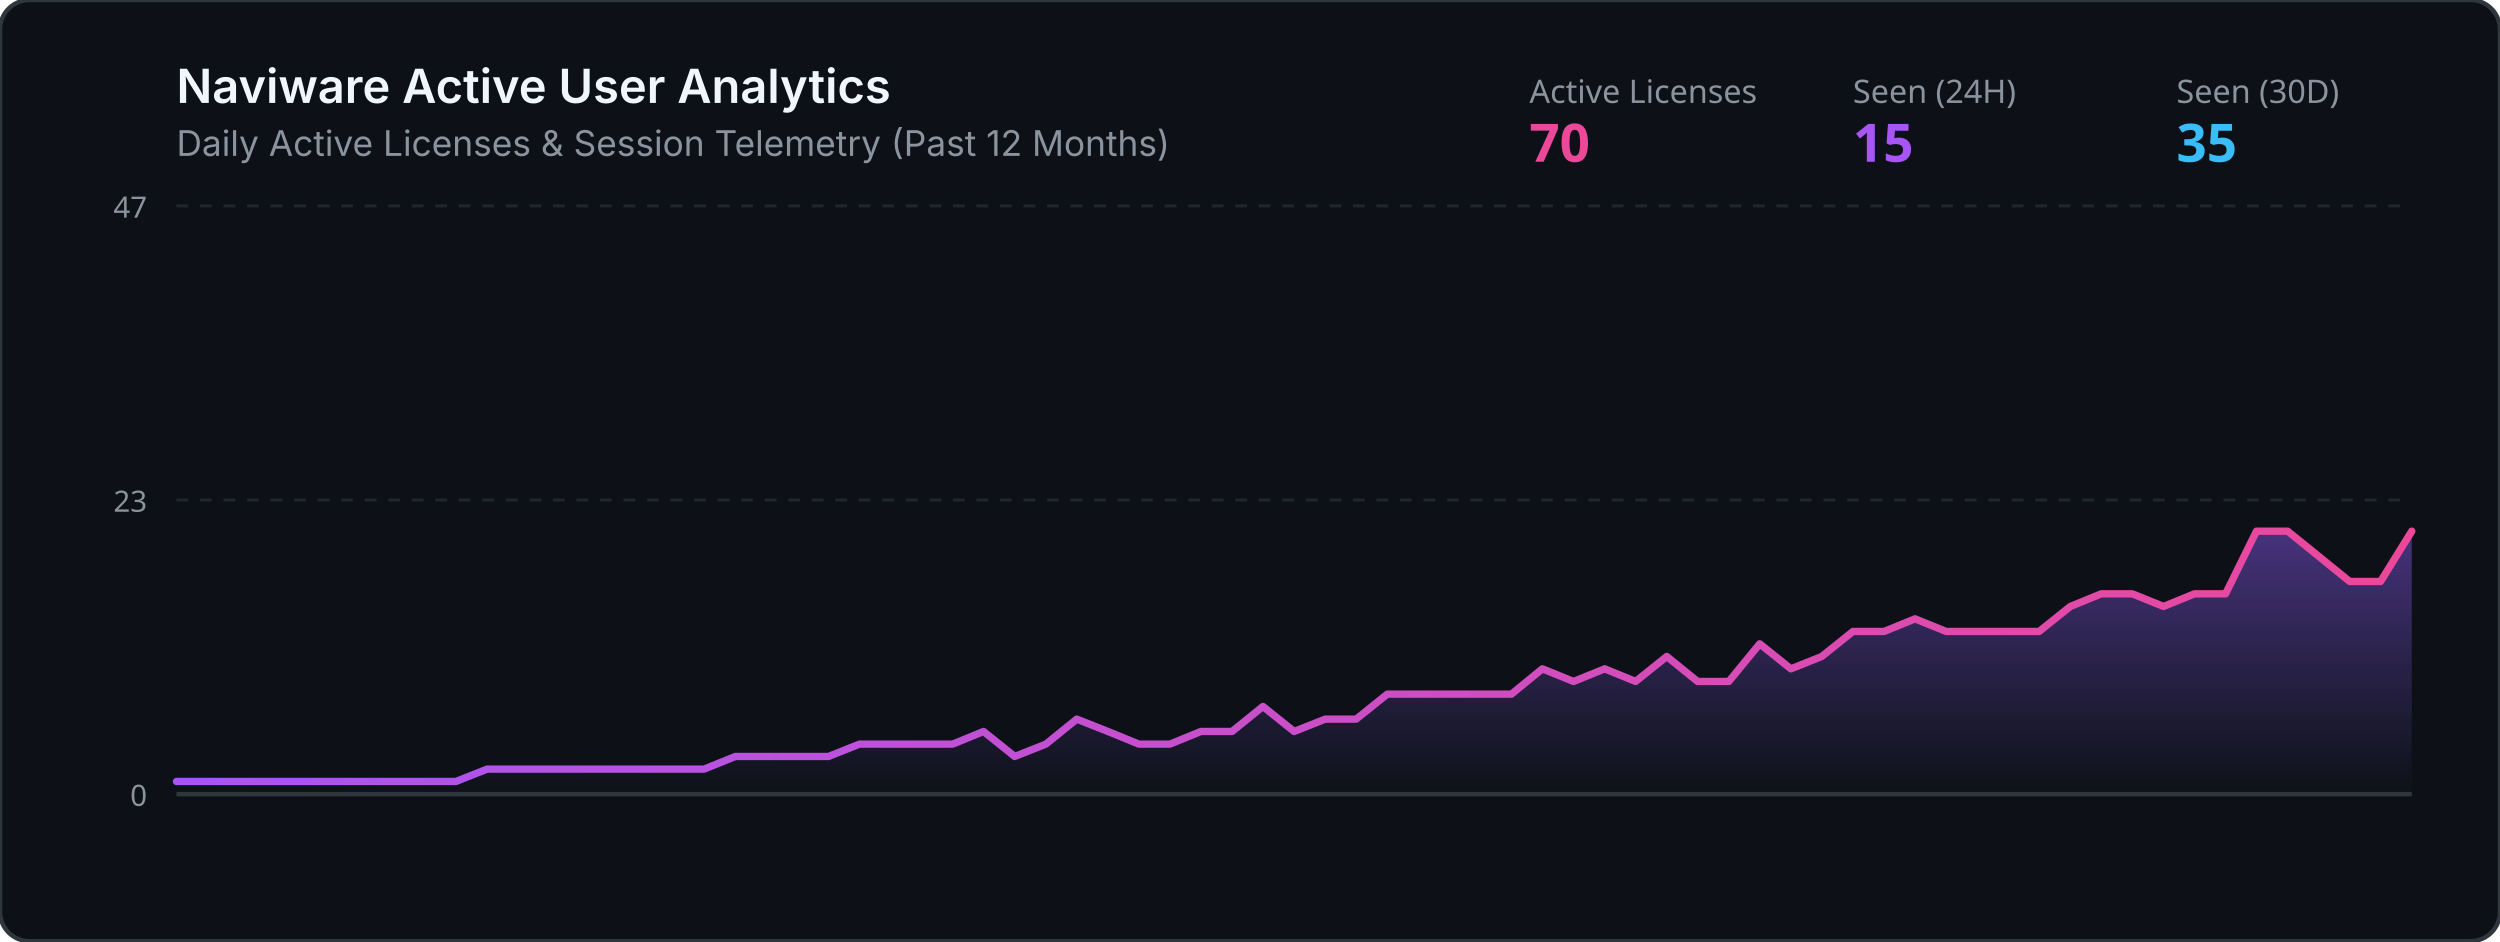
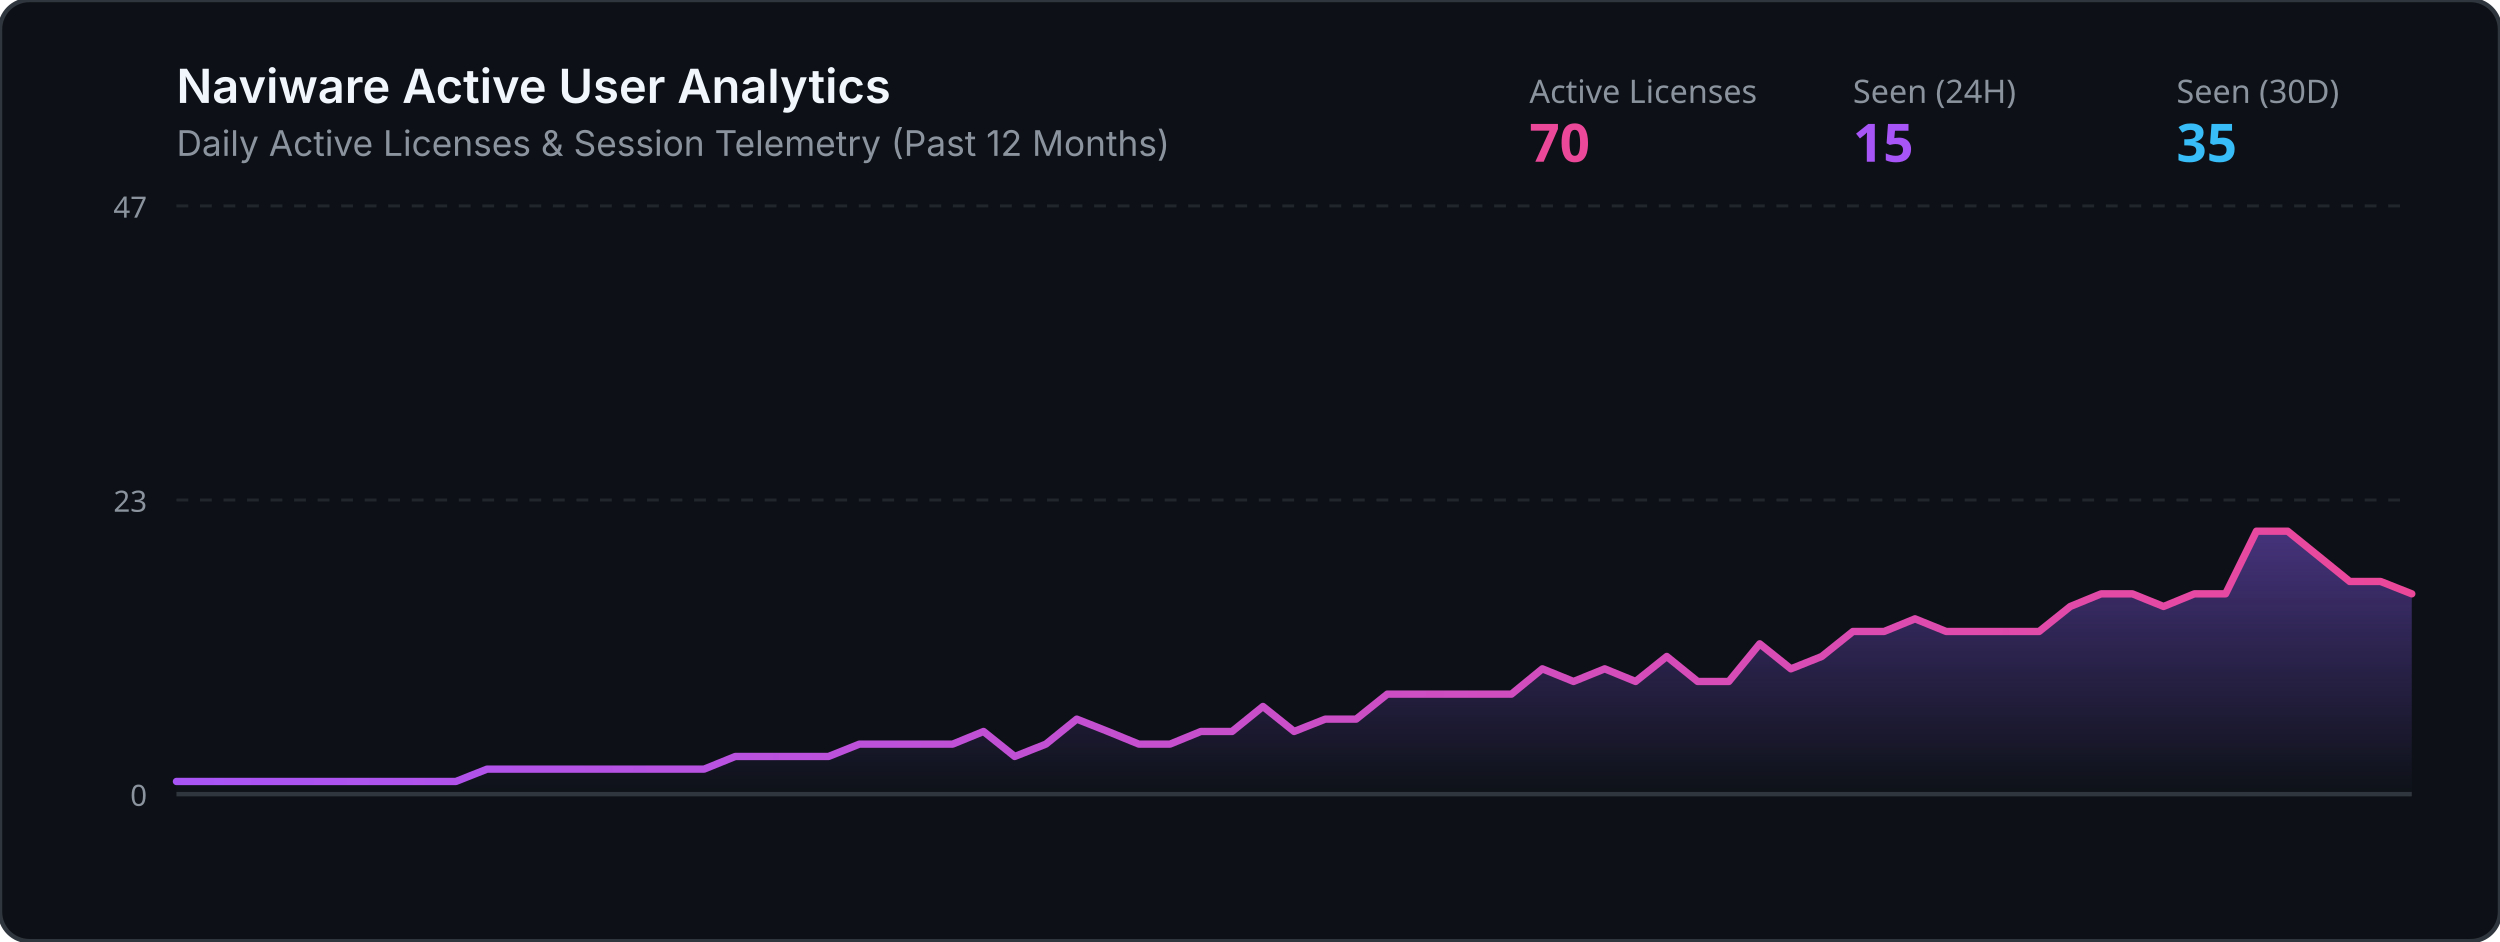
<svg xmlns="http://www.w3.org/2000/svg" viewBox="0 0 850 320" width="100%" height="320">
  <defs>
    <linearGradient id="grad" x1="0%" y1="0%" x2="0%" y2="100%">
      <stop offset="0%" stop-color="#8b5cf6" stop-opacity="0.45" />
      <stop offset="100%" stop-color="#8b5cf6" stop-opacity="0.0" />
    </linearGradient>
    <linearGradient id="lineGrad" x1="0%" y1="0%" x2="100%" y2="0%">
      <stop offset="0%" stop-color="#a855f7" />
      <stop offset="100%" stop-color="#ec4899" />
    </linearGradient>
  </defs>
  <rect width="850" height="320" rx="10" fill="#0d1117" stroke="#30363d" stroke-width="1.5" />
  <text x="60" y="35" fill="#f0f6fc" font-family="-apple-system,BlinkMacSystemFont,Segoe UI,sans-serif" font-size="16" font-weight="600">Naviware Active User Analytics</text>
  <text x="60" y="53" fill="#8b949e" font-family="-apple-system,BlinkMacSystemFont,Segoe UI,sans-serif" font-size="12">Daily Active Licenses &amp; Session Telemetry (Past 12 Months)</text>
  <text x="520" y="35" fill="#8b949e" font-family="sans-serif" font-size="11">Active Licenses</text>
  <text x="520" y="55" fill="#ec4899" font-family="sans-serif" font-size="18" font-weight="bold">70</text>
  <text x="630" y="35" fill="#8b949e" font-family="sans-serif" font-size="11">Seen (24H)</text>
  <text x="630" y="55" fill="#a855f7" font-family="sans-serif" font-size="18" font-weight="bold">15</text>
  <text x="740" y="35" fill="#8b949e" font-family="sans-serif" font-size="11">Seen (30D)</text>
  <text x="740" y="55" fill="#38bdf8" font-family="sans-serif" font-size="18" font-weight="bold">35</text>
  <line x1="60" y1="70" x2="820" y2="70" stroke="#21262d" stroke-width="1" stroke-dasharray="4" />
  <line x1="60" y1="170.0" x2="820" y2="170.0" stroke="#21262d" stroke-width="1" stroke-dasharray="4" />
  <line x1="60" y1="270" x2="820" y2="270" stroke="#30363d" stroke-width="1.5" />
  <text x="50" y="74" fill="#8b949e" font-family="sans-serif" font-size="10" text-anchor="end">47</text>
  <text x="50" y="174.0" fill="#8b949e" font-family="sans-serif" font-size="10" text-anchor="end">23</text>
  <text x="50" y="274" fill="#8b949e" font-family="sans-serif" font-size="10" text-anchor="end">0</text>
-   <polygon points="60,270 60.0,265.7 70.6,265.7 81.1,265.7 91.7,265.7 102.2,265.7 112.8,265.7 123.3,265.7 133.9,265.7 144.4,265.7 155.0,265.7 165.6,261.5 176.1,261.5 186.7,261.5 197.2,261.5 207.8,261.5 218.3,261.5 228.9,261.5 239.4,261.5 250.0,257.2 260.6,257.2 271.1,257.2 281.7,257.2 292.2,253.0 302.8,253.0 313.3,253.0 323.9,253.0 334.4,248.7 345.0,257.2 355.6,253.0 366.1,244.5 376.7,248.7 387.2,253.0 397.8,253.0 408.3,248.7 418.9,248.7 429.4,240.2 440.0,248.7 450.6,244.5 461.1,244.5 471.7,236.0 482.2,236.0 492.8,236.0 503.3,236.0 513.9,236.0 524.4,227.4 535.0,231.7 545.6,227.4 556.1,231.7 566.7,223.2 577.2,231.7 587.8,231.7 598.3,218.9 608.9,227.4 619.4,223.2 630.0,214.7 640.6,214.7 651.1,210.4 661.7,214.7 672.2,214.7 682.8,214.7 693.3,214.7 703.9,206.2 714.4,201.9 725.0,201.9 735.6,206.2 746.1,201.9 756.7,201.9 767.2,180.6 777.8,180.6 788.3,189.1 798.9,197.7 809.4,197.7 820.0,180.6 820,270" fill="url(#grad)" />
-   <polyline points="60.0,265.7 70.6,265.7 81.1,265.7 91.7,265.7 102.2,265.7 112.8,265.7 123.3,265.7 133.9,265.7 144.4,265.7 155.0,265.7 165.6,261.5 176.1,261.5 186.7,261.5 197.2,261.5 207.8,261.5 218.3,261.5 228.9,261.5 239.4,261.5 250.0,257.2 260.6,257.2 271.1,257.2 281.7,257.2 292.2,253.0 302.8,253.0 313.3,253.0 323.9,253.0 334.4,248.7 345.0,257.2 355.6,253.0 366.1,244.5 376.7,248.7 387.2,253.0 397.8,253.0 408.3,248.7 418.9,248.7 429.4,240.2 440.0,248.7 450.6,244.5 461.1,244.5 471.7,236.0 482.2,236.0 492.8,236.0 503.3,236.0 513.9,236.0 524.4,227.4 535.0,231.7 545.6,227.4 556.1,231.7 566.7,223.2 577.2,231.7 587.8,231.7 598.3,218.9 608.9,227.4 619.4,223.2 630.0,214.7 640.6,214.7 651.1,210.4 661.7,214.7 672.2,214.7 682.8,214.7 693.3,214.7 703.9,206.2 714.4,201.9 725.0,201.9 735.6,206.2 746.1,201.9 756.7,201.9 767.2,180.6 777.8,180.6 788.3,189.1 798.9,197.7 809.4,197.7 820.0,180.6" fill="none" stroke="url(#lineGrad)" stroke-width="2.5" stroke-linecap="round" stroke-linejoin="round" />
+   <polygon points="60,270 60.0,265.7 70.6,265.7 81.1,265.7 91.7,265.7 102.2,265.7 112.8,265.7 123.3,265.7 133.9,265.7 144.4,265.7 155.0,265.7 165.6,261.5 176.1,261.5 186.7,261.5 197.2,261.5 207.8,261.5 218.3,261.5 228.9,261.5 239.4,261.5 250.0,257.2 260.6,257.2 271.1,257.2 281.7,257.2 292.2,253.0 302.8,253.0 313.3,253.0 323.9,253.0 334.4,248.7 345.0,257.2 355.6,253.0 366.1,244.5 376.7,248.7 387.2,253.0 397.8,253.0 408.3,248.7 418.9,248.7 429.4,240.2 440.0,248.7 450.6,244.5 461.1,244.5 471.7,236.0 482.2,236.0 492.8,236.0 503.3,236.0 513.9,236.0 524.4,227.4 535.0,231.7 545.6,227.4 556.1,231.7 566.7,223.2 577.2,231.7 587.8,231.7 598.3,218.9 608.9,227.4 619.4,223.2 630.0,214.7 640.6,214.7 651.1,210.4 661.7,214.7 672.2,214.7 682.8,214.7 693.3,214.7 703.9,206.2 714.4,201.9 725.0,201.9 735.6,206.2 746.1,201.9 756.7,201.9 767.2,180.6 777.8,180.6 788.3,189.1 798.9,197.7 809.4,197.7 820.0,201.9 820,270" fill="url(#grad)" />
+   <polyline points="60.0,265.7 70.6,265.7 81.1,265.7 91.7,265.7 102.2,265.7 112.8,265.7 123.3,265.7 133.9,265.7 144.4,265.7 155.0,265.7 165.6,261.5 176.1,261.5 186.7,261.5 197.2,261.5 207.8,261.5 218.3,261.5 228.9,261.5 239.4,261.5 250.0,257.2 260.6,257.2 271.1,257.2 281.7,257.2 292.2,253.0 302.8,253.0 313.3,253.0 323.9,253.0 334.4,248.7 345.0,257.2 355.6,253.0 366.1,244.5 376.7,248.7 387.2,253.0 397.8,253.0 408.3,248.7 418.9,248.7 429.4,240.2 440.0,248.7 450.6,244.5 461.1,244.5 471.7,236.0 482.2,236.0 492.8,236.0 503.3,236.0 513.9,236.0 524.4,227.4 535.0,231.7 545.6,227.4 556.1,231.7 566.7,223.2 577.2,231.7 587.8,231.7 598.3,218.9 608.9,227.4 619.4,223.2 630.0,214.7 640.6,214.7 651.1,210.4 661.7,214.7 672.2,214.7 682.8,214.7 693.3,214.7 703.9,206.2 714.4,201.9 725.0,201.9 735.6,206.2 746.1,201.9 756.7,201.9 767.2,180.6 777.8,180.6 788.3,189.1 798.9,197.7 809.4,197.7 820.0,201.9" fill="none" stroke="url(#lineGrad)" stroke-width="2.5" stroke-linecap="round" stroke-linejoin="round" />
</svg>
